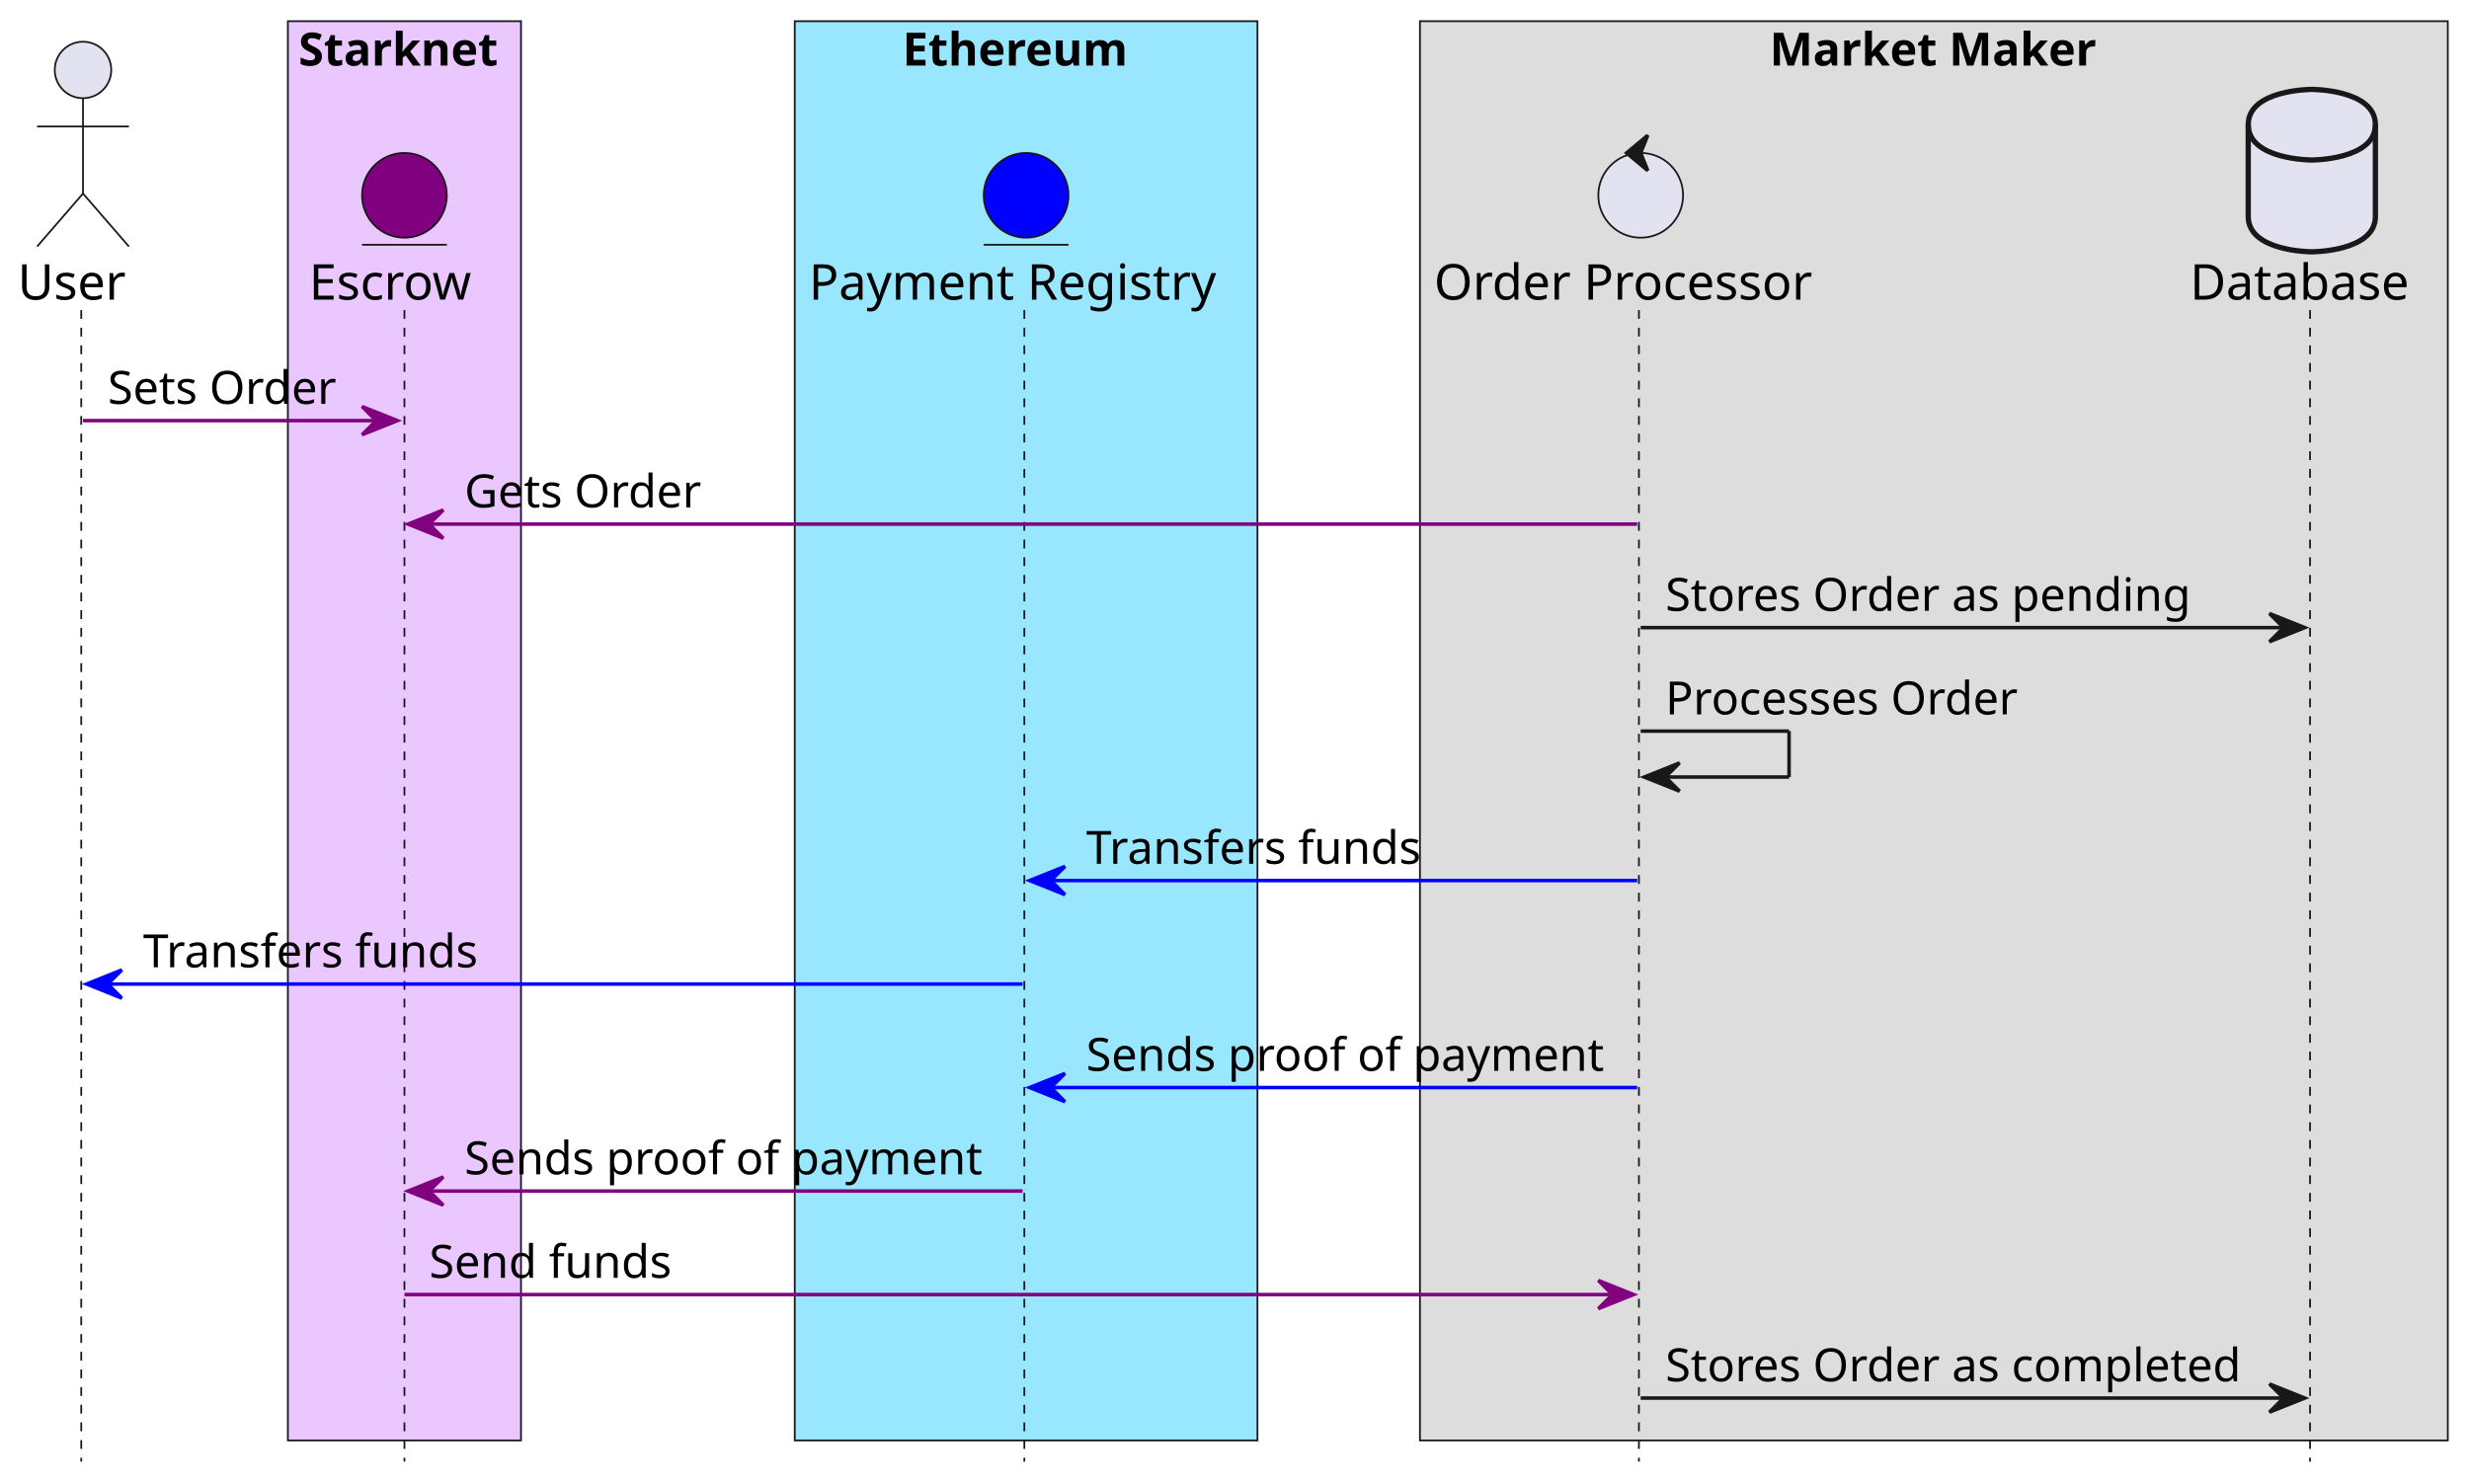
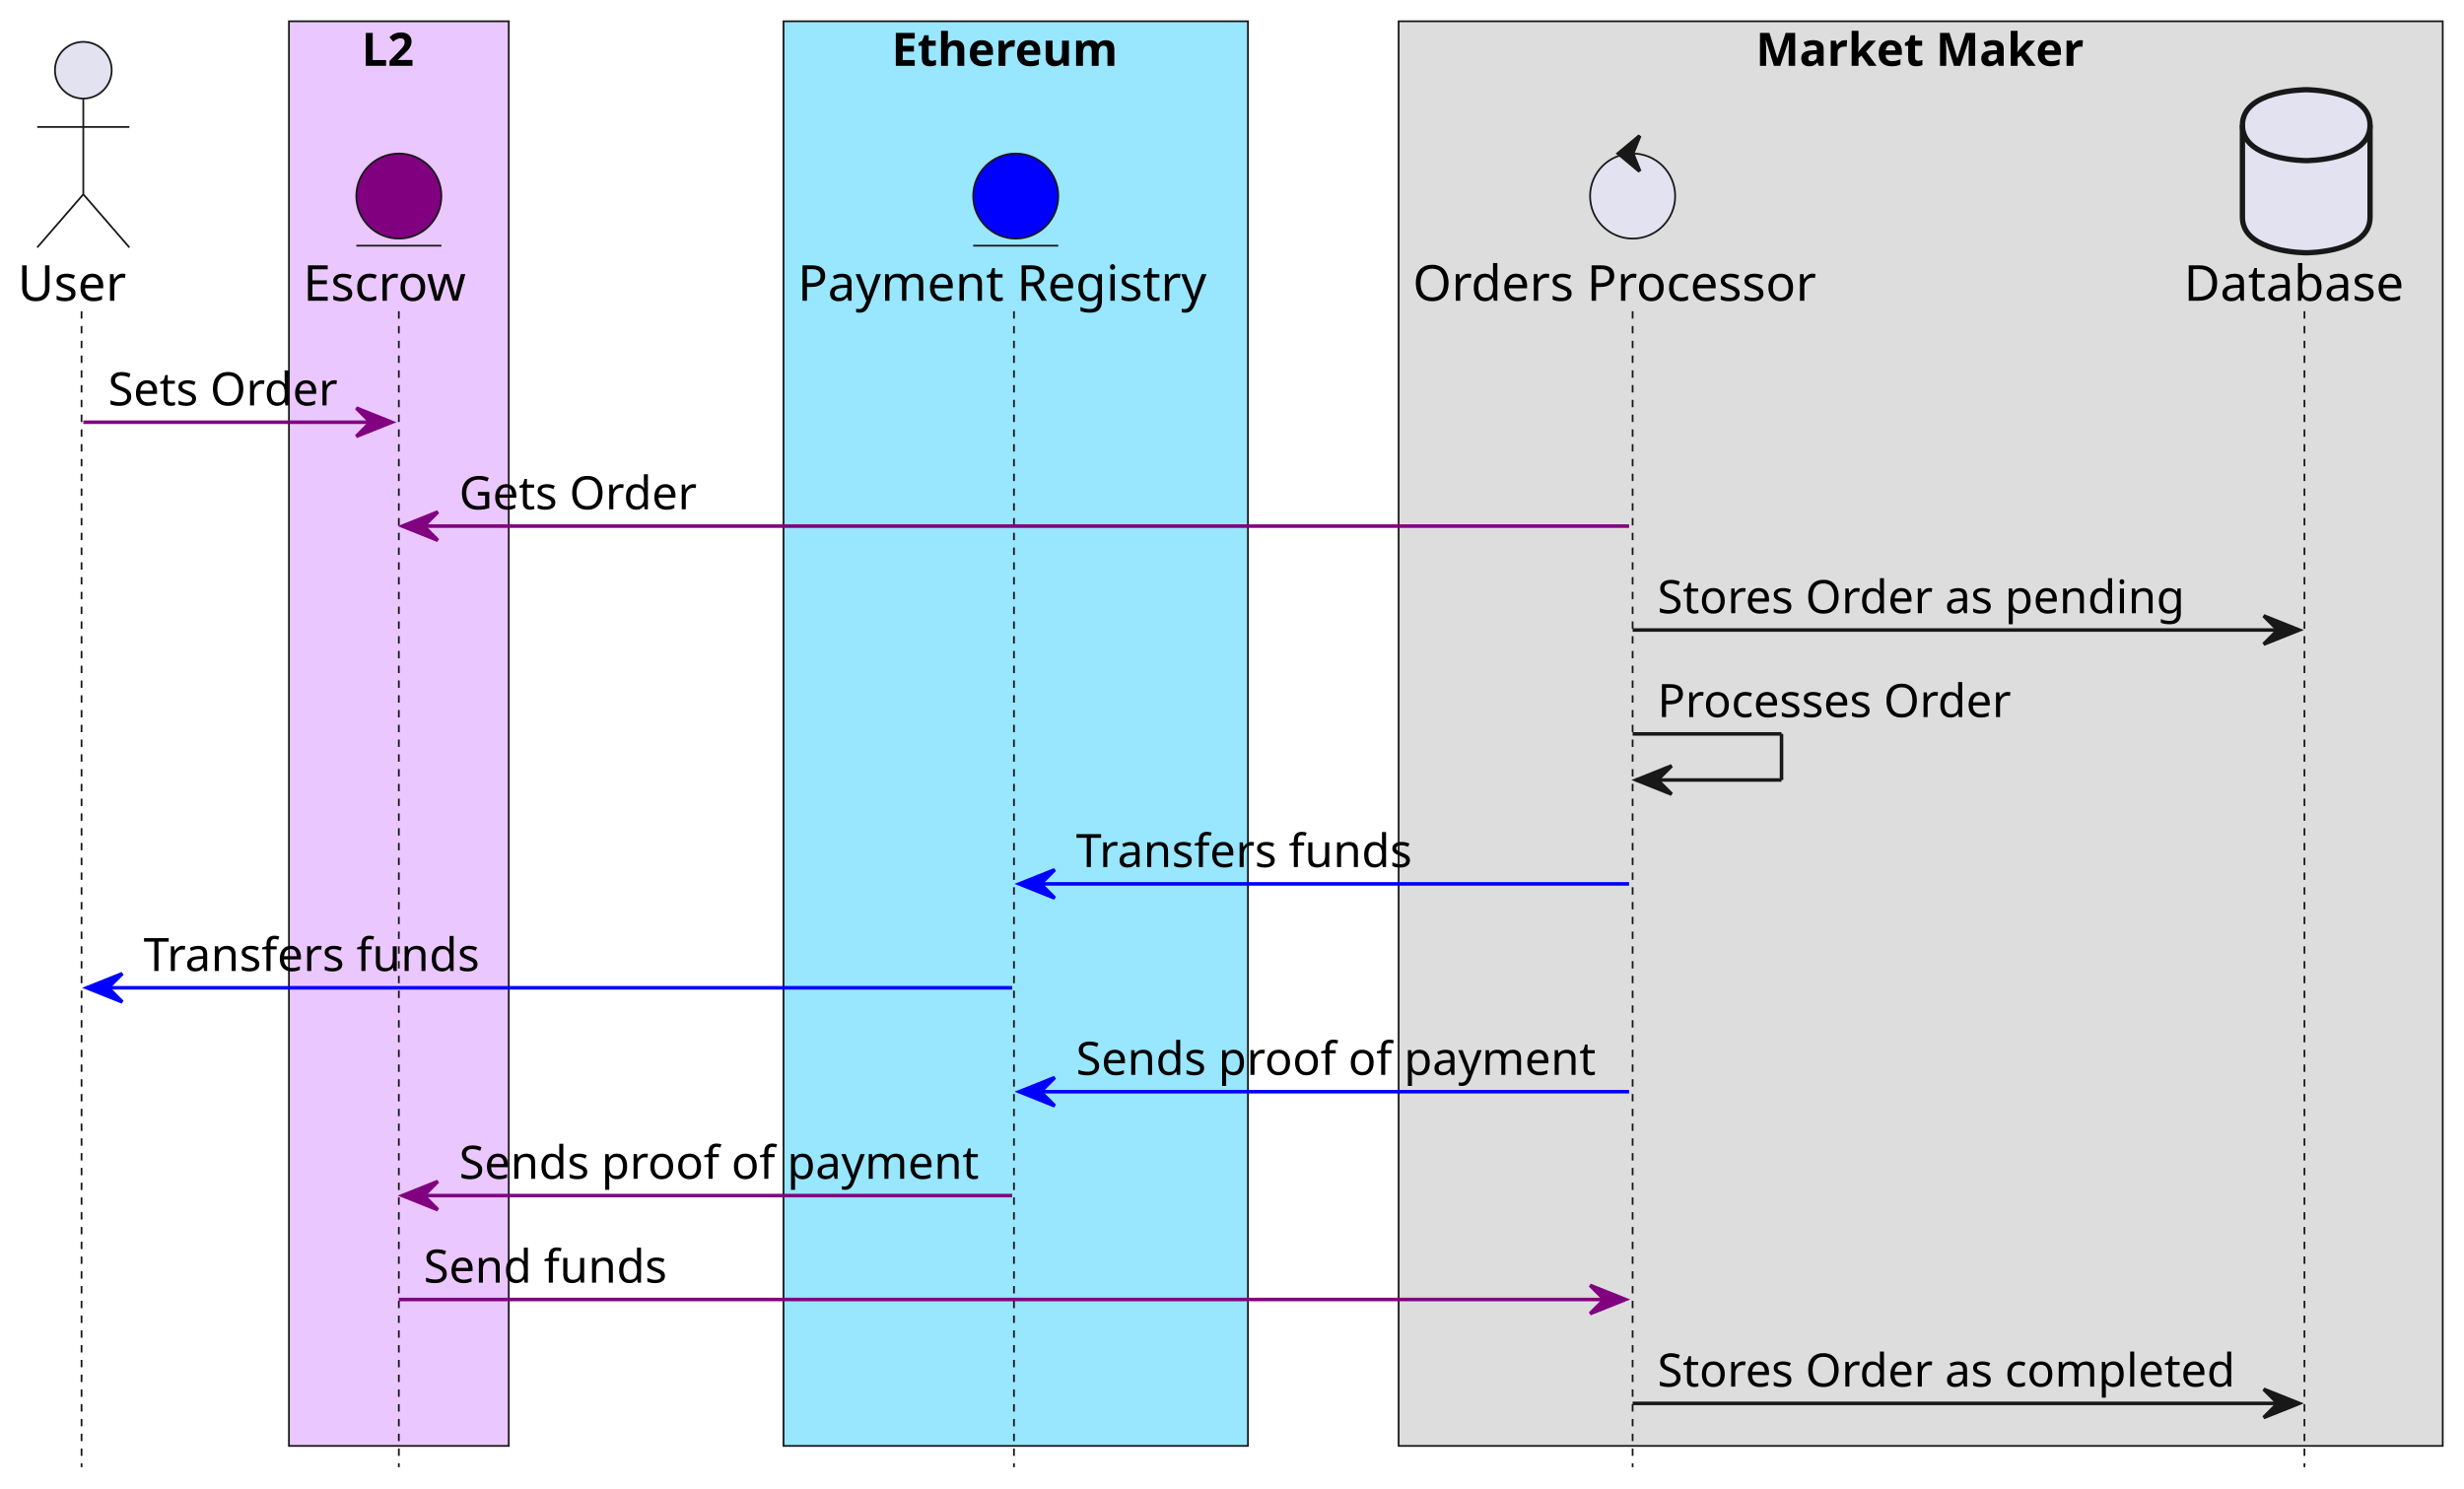
- <svg xmlns="http://www.w3.org/2000/svg" contentStyleType="text/css" height="840px" preserveAspectRatio="none" style="width:1398px;height:840px;background:#FFFFFF;" version="1.1" viewBox="0 0 1398 840" width="1398px" zoomAndPan="magnify">
+ <svg xmlns="http://www.w3.org/2000/svg" contentStyleType="text/css" height="1008px" preserveAspectRatio="none" style="width:1668px;height:1008px;background:#FFFFFF;" version="1.1" viewBox="0 0 1668 1008" width="1668px" zoomAndPan="magnify">
  <defs />
  <g>
-     <rect fill="#EBC7FF" height="803.809" style="stroke:#181818;stroke-width:1.0;" width="132" x="163" y="12" />
-     <text fill="#000000" font-family="sans-serif" font-size="26" font-weight="bold" lengthAdjust="spacing" textLength="112" x="169" y="37.137">Starknet</text>
-     <rect fill="#99E6FF" height="803.809" style="stroke:#181818;stroke-width:1.0;" width="262" x="450" y="12" />
-     <text fill="#000000" font-family="sans-serif" font-size="26" font-weight="bold" lengthAdjust="spacing" textLength="132" x="511" y="37.137">Ethereum</text>
-     <rect fill="#DDDDDD" height="803.809" style="stroke:#181818;stroke-width:1.0;" width="582" x="804" y="12" />
-     <text fill="#000000" font-family="sans-serif" font-size="26" font-weight="bold" lengthAdjust="spacing" textLength="186" x="1002" y="37.137">Market Maker</text>
-     <line style="stroke:#181818;stroke-width:1.0;stroke-dasharray:5.0,5.0;" x1="46" x2="46" y1="175.598" y2="827.809" />
-     <line style="stroke:#181818;stroke-width:1.0;stroke-dasharray:5.0,5.0;" x1="229" x2="229" y1="175.598" y2="827.809" />
-     <line style="stroke:#181818;stroke-width:1.0;stroke-dasharray:5.0,5.0;" x1="580" x2="580" y1="175.598" y2="827.809" />
-     <line style="stroke:#181818;stroke-width:1.0;stroke-dasharray:5.0,5.0;" x1="928" x2="928" y1="175.598" y2="827.809" />
-     <line style="stroke:#181818;stroke-width:1.0;stroke-dasharray:5.0,5.0;" x1="1308" x2="1308" y1="175.598" y2="827.809" />
-     <text fill="#000000" font-family="sans-serif" font-size="28" lengthAdjust="spacing" textLength="62" x="10" y="169.691">User</text>
-     <ellipse cx="47" cy="39.621" fill="#E2E2F0" rx="16" ry="16" style="stroke:#181818;stroke-width:1.0;" />
-     <path d="M47,55.621 L47,109.621 M21,71.621 L73,71.621 M47,109.621 L21,139.621 M47,109.621 L73,139.621 " fill="none" style="stroke:#181818;stroke-width:1.0;" />
-     <text fill="#000000" font-family="sans-serif" font-size="28" lengthAdjust="spacing" textLength="96" x="175" y="169.691">Escrow</text>
-     <ellipse cx="229" cy="110.621" fill="#800080" rx="24" ry="24" style="stroke:#181818;stroke-width:1.0;" />
-     <line style="stroke:#181818;stroke-width:1.0;" x1="205" x2="253" y1="138.621" y2="138.621" />
-     <text fill="#000000" font-family="sans-serif" font-size="28" lengthAdjust="spacing" textLength="234" x="458" y="169.691">Payment Registry</text>
-     <ellipse cx="581" cy="110.621" fill="#0000FF" rx="24" ry="24" style="stroke:#181818;stroke-width:1.0;" />
-     <line style="stroke:#181818;stroke-width:1.0;" x1="557" x2="605" y1="138.621" y2="138.621" />
-     <text fill="#000000" font-family="sans-serif" font-size="28" lengthAdjust="spacing" textLength="222" x="812" y="169.691">Order Processor</text>
-     <ellipse cx="929" cy="110.621" fill="#E2E2F0" rx="24" ry="24" style="stroke:#181818;stroke-width:1.0;" />
-     <polygon fill="#181818" points="921,86.621,933,76.621,929,86.621,933,96.621,921,86.621" style="stroke:#181818;stroke-width:2.0;" />
-     <text fill="#000000" font-family="sans-serif" font-size="28" lengthAdjust="spacing" textLength="126" x="1240" y="169.691">Database</text>
-     <path d="M1273,70.621 C1273,50.621 1309,50.621 1309,50.621 C1309,50.621 1345,50.621 1345,70.621 L1345,122.621 C1345,142.621 1309,142.621 1309,142.621 C1309,142.621 1273,142.621 1273,122.621 L1273,70.621 " fill="#E2E2F0" style="stroke:#181818;stroke-width:3.0;" />
-     <path d="M1273,70.621 C1273,90.621 1309,90.621 1309,90.621 C1309,90.621 1345,90.621 1345,70.621 " fill="none" style="stroke:#181818;stroke-width:3.0;" />
-     <polygon fill="#800080" points="205,230.219,225,238.219,205,246.219,213,238.219" style="stroke:#800080;stroke-width:2.0;" />
-     <line style="stroke:#800080;stroke-width:2.0;" x1="47" x2="217" y1="238.219" y2="238.219" />
-     <text fill="#000000" font-family="sans-serif" font-size="26" lengthAdjust="spacing" textLength="130" x="61" y="228.734">Sets Order</text>
-     <polygon fill="#800080" points="251,288.84,231,296.84,251,304.84,243,296.84" style="stroke:#800080;stroke-width:2.0;" />
-     <line style="stroke:#800080;stroke-width:2.0;" x1="239" x2="927" y1="296.84" y2="296.84" />
-     <text fill="#000000" font-family="sans-serif" font-size="26" lengthAdjust="spacing" textLength="134" x="263" y="287.356">Gets Order</text>
-     <polygon fill="#181818" points="1285,347.461,1305,355.461,1285,363.461,1293,355.461" style="stroke:#181818;stroke-width:2.0;" />
-     <line style="stroke:#181818;stroke-width:2.0;" x1="929" x2="1297" y1="355.461" y2="355.461" />
-     <text fill="#000000" font-family="sans-serif" font-size="26" lengthAdjust="spacing" textLength="302" x="943" y="345.977">Stores Order as pending</text>
-     <line style="stroke:#181818;stroke-width:2.0;" x1="929" x2="1013" y1="414.082" y2="414.082" />
-     <line style="stroke:#181818;stroke-width:2.0;" x1="1013" x2="1013" y1="414.082" y2="440.082" />
-     <line style="stroke:#181818;stroke-width:2.0;" x1="931" x2="1013" y1="440.082" y2="440.082" />
-     <polygon fill="#181818" points="951,432.082,931,440.082,951,448.082,943,440.082" style="stroke:#181818;stroke-width:2.0;" />
-     <text fill="#000000" font-family="sans-serif" font-size="26" lengthAdjust="spacing" textLength="202" x="943" y="404.598">Processes Order</text>
-     <polygon fill="#0000FF" points="603,490.703,583,498.703,603,506.703,595,498.703" style="stroke:#0000FF;stroke-width:2.0;" />
-     <line style="stroke:#0000FF;stroke-width:2.0;" x1="591" x2="927" y1="498.703" y2="498.703" />
-     <text fill="#000000" font-family="sans-serif" font-size="26" lengthAdjust="spacing" textLength="198" x="615" y="489.219">Transfers funds</text>
-     <polygon fill="#0000FF" points="69,549.324,49,557.324,69,565.324,61,557.324" style="stroke:#0000FF;stroke-width:2.0;" />
-     <line style="stroke:#0000FF;stroke-width:2.0;" x1="57" x2="579" y1="557.324" y2="557.324" />
-     <text fill="#000000" font-family="sans-serif" font-size="26" lengthAdjust="spacing" textLength="198" x="81" y="547.84">Transfers funds</text>
-     <polygon fill="#0000FF" points="603,607.945,583,615.945,603,623.945,595,615.945" style="stroke:#0000FF;stroke-width:2.0;" />
-     <line style="stroke:#0000FF;stroke-width:2.0;" x1="591" x2="927" y1="615.945" y2="615.945" />
-     <text fill="#000000" font-family="sans-serif" font-size="26" lengthAdjust="spacing" textLength="300" x="615" y="606.461">Sends proof of payment</text>
-     <polygon fill="#800080" points="251,666.566,231,674.566,251,682.566,243,674.566" style="stroke:#800080;stroke-width:2.0;" />
-     <line style="stroke:#800080;stroke-width:2.0;" x1="239" x2="579" y1="674.566" y2="674.566" />
-     <text fill="#000000" font-family="sans-serif" font-size="26" lengthAdjust="spacing" textLength="300" x="263" y="665.082">Sends proof of payment</text>
-     <polygon fill="#800080" points="905,725.188,925,733.188,905,741.188,913,733.188" style="stroke:#800080;stroke-width:2.0;" />
-     <line style="stroke:#800080;stroke-width:2.0;" x1="229" x2="917" y1="733.188" y2="733.188" />
-     <text fill="#000000" font-family="sans-serif" font-size="26" lengthAdjust="spacing" textLength="140" x="243" y="723.703">Send funds</text>
-     <polygon fill="#181818" points="1285,783.809,1305,791.809,1285,799.809,1293,791.809" style="stroke:#181818;stroke-width:2.0;" />
-     <line style="stroke:#181818;stroke-width:2.0;" x1="929" x2="1297" y1="791.809" y2="791.809" />
-     <text fill="#000000" font-family="sans-serif" font-size="26" lengthAdjust="spacing" textLength="332" x="943" y="782.324">Stores Order as completed</text>
+     <rect fill="#EBC7FF" height="964.57" style="stroke:#181818;stroke-width:1.2;" width="148.8" x="195.6" y="14.4" />
+     <text fill="#000000" font-family="sans-serif" font-size="31.2" font-weight="bold" lengthAdjust="spacing" textLength="40.8" x="244.8" y="44.564">L2</text>
+     <rect fill="#99E6FF" height="964.57" style="stroke:#181818;stroke-width:1.2;" width="314.4" x="530.4" y="14.4" />
+     <text fill="#000000" font-family="sans-serif" font-size="31.2" font-weight="bold" lengthAdjust="spacing" textLength="158.4" x="603.6" y="44.564">Ethereum</text>
+     <rect fill="#DDDDDD" height="964.57" style="stroke:#181818;stroke-width:1.2;" width="706.8" x="946.8" y="14.4" />
+     <text fill="#000000" font-family="sans-serif" font-size="31.2" font-weight="bold" lengthAdjust="spacing" textLength="223.2" x="1188.6" y="44.564">Market Maker</text>
+     <line style="stroke:#181818;stroke-width:1.2;stroke-dasharray:5.0,5.0;" x1="55.2" x2="55.2" y1="210.717" y2="993.37" />
+     <line style="stroke:#181818;stroke-width:1.2;stroke-dasharray:5.0,5.0;" x1="270" x2="270" y1="210.717" y2="993.37" />
+     <line style="stroke:#181818;stroke-width:1.2;stroke-dasharray:5.0,5.0;" x1="686.4" x2="686.4" y1="210.717" y2="993.37" />
+     <line style="stroke:#181818;stroke-width:1.2;stroke-dasharray:5.0,5.0;" x1="1105.2" x2="1105.2" y1="210.717" y2="993.37" />
+     <line style="stroke:#181818;stroke-width:1.2;stroke-dasharray:5.0,5.0;" x1="1560" x2="1560" y1="210.717" y2="993.37" />
+     <text fill="#000000" font-family="sans-serif" font-size="33.6" lengthAdjust="spacing" textLength="74.4" x="12" y="203.63">User</text>
+     <ellipse cx="56.4" cy="47.545" fill="#E2E2F0" rx="19.2" ry="19.2" style="stroke:#181818;stroke-width:1.2;" />
+     <path d="M56.4,66.745 L56.4,131.545 M25.2,85.945 L87.6,85.945 M56.4,131.545 L25.2,167.545 M56.4,131.545 L87.6,167.545 " fill="none" style="stroke:#181818;stroke-width:1.2;" />
+     <text fill="#000000" font-family="sans-serif" font-size="33.6" lengthAdjust="spacing" textLength="115.2" x="205.2" y="203.63">Escrow</text>
+     <ellipse cx="270" cy="132.745" fill="#800080" rx="28.8" ry="28.8" style="stroke:#181818;stroke-width:1.2;" />
+     <line style="stroke:#181818;stroke-width:1.2;" x1="241.2" x2="298.8" y1="166.345" y2="166.345" />
+     <text fill="#000000" font-family="sans-serif" font-size="33.6" lengthAdjust="spacing" textLength="280.8" x="540" y="203.63">Payment Registry</text>
+     <ellipse cx="687.6" cy="132.745" fill="#0000FF" rx="28.8" ry="28.8" style="stroke:#181818;stroke-width:1.2;" />
+     <line style="stroke:#181818;stroke-width:1.2;" x1="658.8" x2="716.4" y1="166.345" y2="166.345" />
+     <text fill="#000000" font-family="sans-serif" font-size="33.6" lengthAdjust="spacing" textLength="283.2" x="956.4" y="203.63">Orders Processor</text>
+     <ellipse cx="1105.2" cy="132.745" fill="#E2E2F0" rx="28.8" ry="28.8" style="stroke:#181818;stroke-width:1.2;" />
+     <polygon fill="#181818" points="1095.6,103.945,1110,91.945,1105.2,103.945,1110,115.945,1095.6,103.945" style="stroke:#181818;stroke-width:2.4;" />
+     <text fill="#000000" font-family="sans-serif" font-size="33.6" lengthAdjust="spacing" textLength="151.2" x="1478.4" y="203.63">Database</text>
+     <path d="M1518,84.745 C1518,60.745 1561.2,60.745 1561.2,60.745 C1561.2,60.745 1604.4,60.745 1604.4,84.745 L1604.4,147.145 C1604.4,171.145 1561.2,171.145 1561.2,171.145 C1561.2,171.145 1518,171.145 1518,147.145 L1518,84.745 " fill="#E2E2F0" style="stroke:#181818;stroke-width:3.6;" />
+     <path d="M1518,84.745 C1518,108.745 1561.2,108.745 1561.2,108.745 C1561.2,108.745 1604.4,108.745 1604.4,84.745 " fill="none" style="stroke:#181818;stroke-width:3.6;" />
+     <polygon fill="#800080" points="241.2,276.262,265.2,285.863,241.2,295.462,250.8,285.863" style="stroke:#800080;stroke-width:2.4;" />
+     <line style="stroke:#800080;stroke-width:2.4;" x1="56.4" x2="255.6" y1="285.863" y2="285.863" />
+     <text fill="#000000" font-family="sans-serif" font-size="31.2" lengthAdjust="spacing" textLength="156" x="73.2" y="274.481">Sets Order</text>
+     <polygon fill="#800080" points="296.4,346.608,272.4,356.208,296.4,365.808,286.8,356.208" style="stroke:#800080;stroke-width:2.4;" />
+     <line style="stroke:#800080;stroke-width:2.4;" x1="282" x2="1102.8" y1="356.208" y2="356.208" />
+     <text fill="#000000" font-family="sans-serif" font-size="31.2" lengthAdjust="spacing" textLength="160.8" x="310.8" y="344.827">Gets Order</text>
+     <polygon fill="#181818" points="1532.4,416.953,1556.4,426.553,1532.4,436.153,1542,426.553" style="stroke:#181818;stroke-width:2.4;" />
+     <line style="stroke:#181818;stroke-width:2.4;" x1="1105.2" x2="1546.8" y1="426.553" y2="426.553" />
+     <text fill="#000000" font-family="sans-serif" font-size="31.2" lengthAdjust="spacing" textLength="362.4" x="1122" y="415.172">Stores Order as pending</text>
+     <line style="stroke:#181818;stroke-width:2.4;" x1="1105.2" x2="1206" y1="496.898" y2="496.898" />
+     <line style="stroke:#181818;stroke-width:2.4;" x1="1206" x2="1206" y1="496.898" y2="528.098" />
+     <line style="stroke:#181818;stroke-width:2.4;" x1="1107.6" x2="1206" y1="528.098" y2="528.098" />
+     <polygon fill="#181818" points="1131.6,518.498,1107.6,528.098,1131.6,537.698,1122,528.098" style="stroke:#181818;stroke-width:2.4;" />
+     <text fill="#000000" font-family="sans-serif" font-size="31.2" lengthAdjust="spacing" textLength="242.4" x="1122" y="485.517">Processes Order</text>
+     <polygon fill="#0000FF" points="714,588.844,690,598.444,714,608.044,704.4,598.444" style="stroke:#0000FF;stroke-width:2.4;" />
+     <line style="stroke:#0000FF;stroke-width:2.4;" x1="699.6" x2="1102.8" y1="598.444" y2="598.444" />
+     <text fill="#000000" font-family="sans-serif" font-size="31.2" lengthAdjust="spacing" textLength="237.6" x="728.4" y="587.062">Transfers funds</text>
+     <polygon fill="#0000FF" points="82.8,659.189,58.8,668.789,82.8,678.389,73.2,668.789" style="stroke:#0000FF;stroke-width:2.4;" />
+     <line style="stroke:#0000FF;stroke-width:2.4;" x1="68.4" x2="685.2" y1="668.789" y2="668.789" />
+     <text fill="#000000" font-family="sans-serif" font-size="31.2" lengthAdjust="spacing" textLength="237.6" x="97.2" y="657.408">Transfers funds</text>
+     <polygon fill="#0000FF" points="714,729.534,690,739.134,714,748.734,704.4,739.134" style="stroke:#0000FF;stroke-width:2.4;" />
+     <line style="stroke:#0000FF;stroke-width:2.4;" x1="699.6" x2="1102.8" y1="739.134" y2="739.134" />
+     <text fill="#000000" font-family="sans-serif" font-size="31.2" lengthAdjust="spacing" textLength="360" x="728.4" y="727.753">Sends proof of payment</text>
+     <polygon fill="#800080" points="296.4,799.88,272.4,809.48,296.4,819.08,286.8,809.48" style="stroke:#800080;stroke-width:2.4;" />
+     <line style="stroke:#800080;stroke-width:2.4;" x1="282" x2="685.2" y1="809.48" y2="809.48" />
+     <text fill="#000000" font-family="sans-serif" font-size="31.2" lengthAdjust="spacing" textLength="360" x="310.8" y="798.098">Sends proof of payment</text>
+     <polygon fill="#800080" points="1076.4,870.225,1100.4,879.825,1076.4,889.425,1086,879.825" style="stroke:#800080;stroke-width:2.4;" />
+     <line style="stroke:#800080;stroke-width:2.4;" x1="270" x2="1090.8" y1="879.825" y2="879.825" />
+     <text fill="#000000" font-family="sans-serif" font-size="31.2" lengthAdjust="spacing" textLength="168" x="286.8" y="868.444">Send funds</text>
+     <polygon fill="#181818" points="1532.4,940.57,1556.4,950.17,1532.4,959.77,1542,950.17" style="stroke:#181818;stroke-width:2.4;" />
+     <line style="stroke:#181818;stroke-width:2.4;" x1="1105.2" x2="1546.8" y1="950.17" y2="950.17" />
+     <text fill="#000000" font-family="sans-serif" font-size="31.2" lengthAdjust="spacing" textLength="398.4" x="1122" y="938.789">Stores Order as completed</text>
  </g>
</svg>
